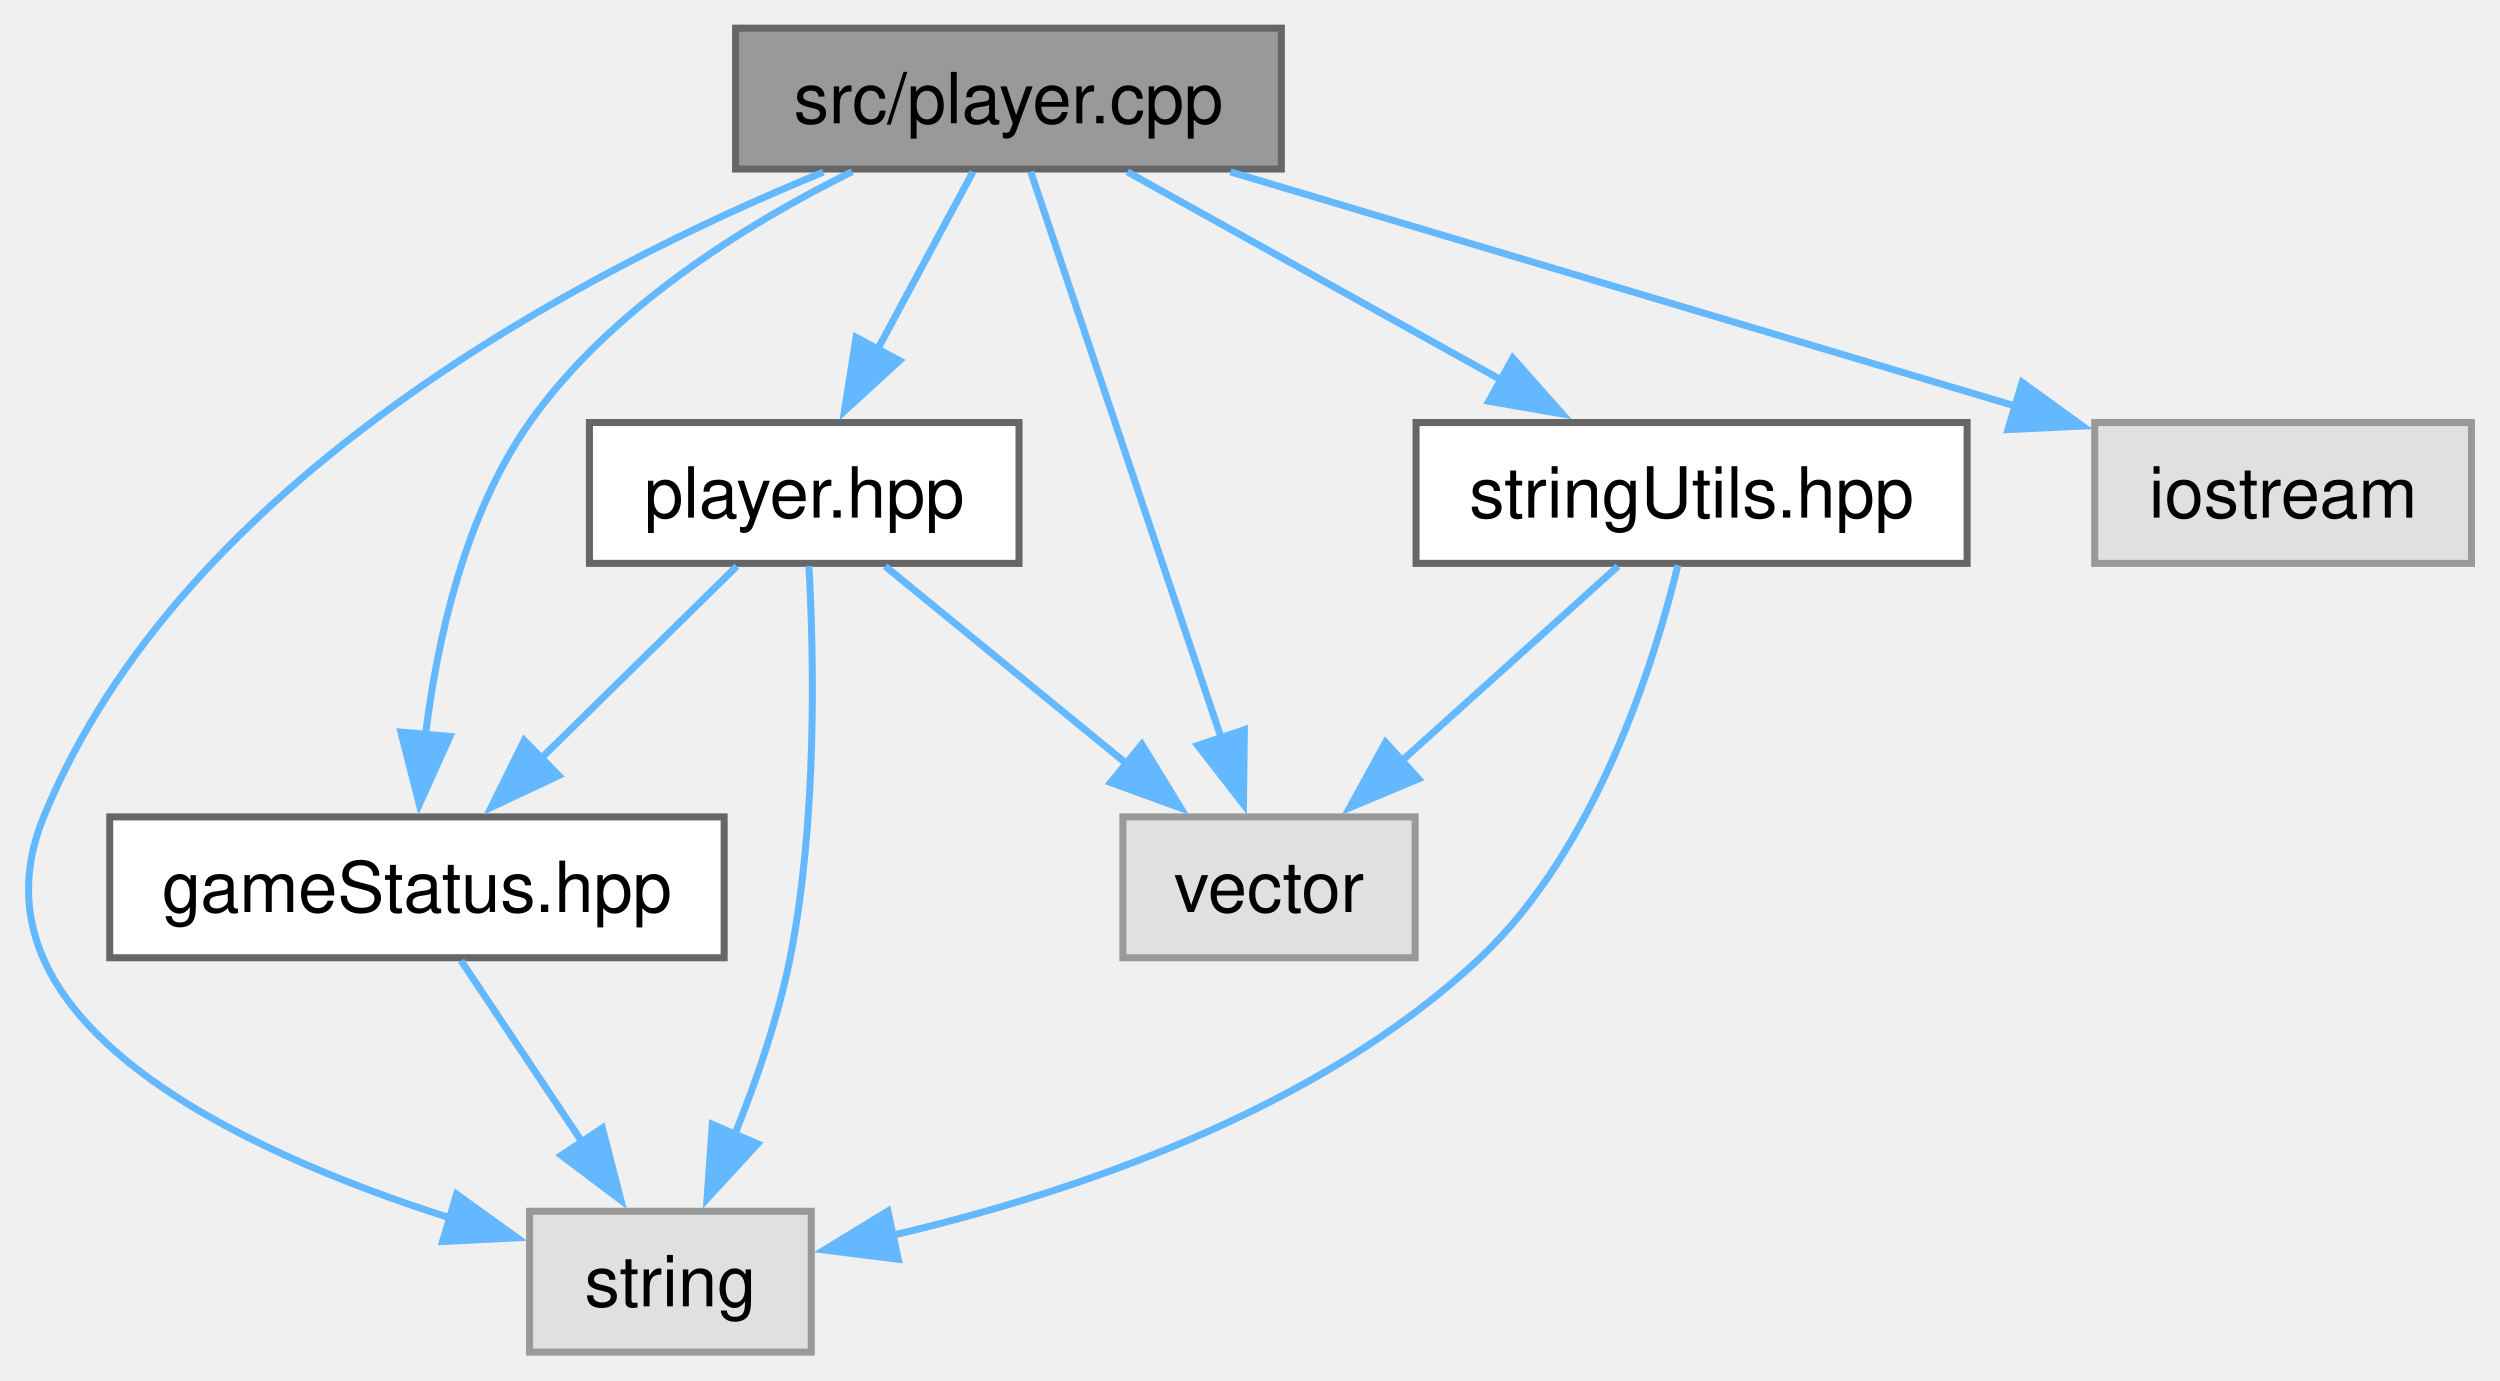
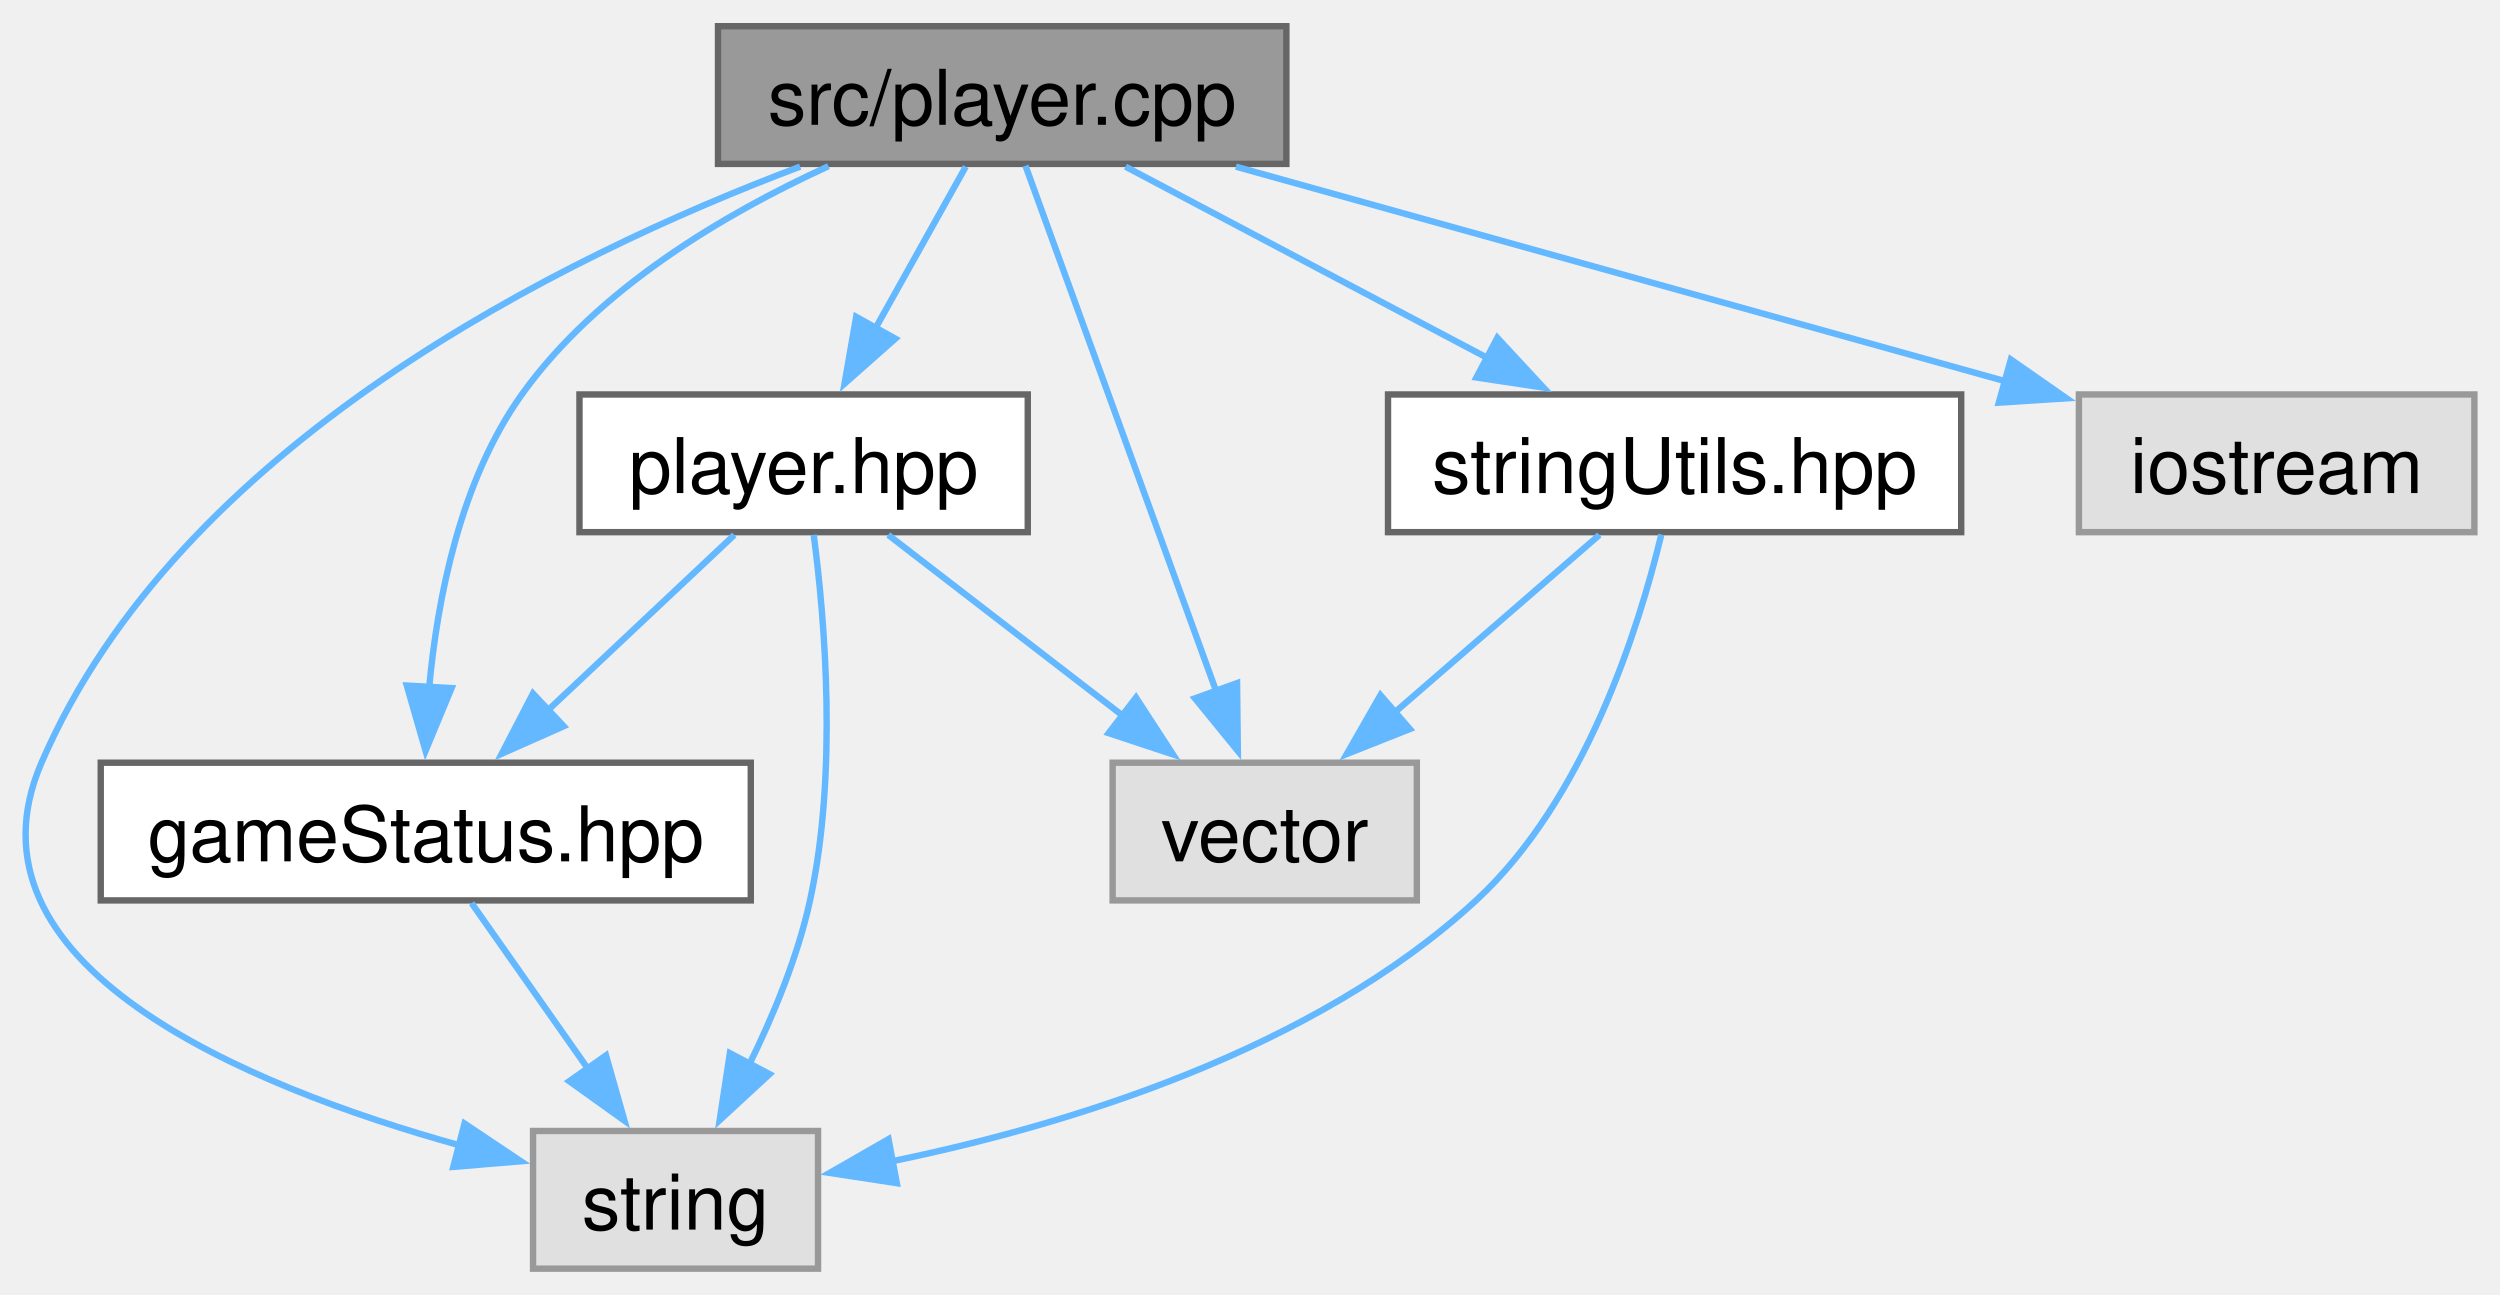
- <svg xmlns="http://www.w3.org/2000/svg" xmlns:xlink="http://www.w3.org/1999/xlink" width="355pt" height="196pt" viewBox="0.00 0.00 354.90 196.00">
-   <g id="graph0" class="graph" transform="scale(1 1) rotate(0) translate(4 192)">
+ <svg xmlns="http://www.w3.org/2000/svg" xmlns:xlink="http://www.w3.org/1999/xlink" width="390pt" height="202pt" viewBox="0.00 0.00 390.36 202.00">
+   <g id="graph0" class="graph" transform="scale(1 1) rotate(0) translate(4 198)">
    <g id="Node000001" class="node">
      <g id="a_Node000001">
        <a xlink:title=" ">
-           <polygon fill="#999999" stroke="#666666" points="177.9,-188 100.4,-188 100.4,-168 177.9,-168 177.9,-188" />
-           <text text-anchor="middle" x="139.15" y="-174.5" font-family="Helvetica,sans-Serif" font-size="10.00">src/player.cpp</text>
+           <polygon fill="#999999" stroke="#666666" points="196.86,-194 108.11,-194 108.11,-172.5 196.86,-172.5 196.86,-194" />
+           <text text-anchor="middle" x="152.48" y="-178.6" font-family="Helvetica,sans-Serif" font-size="12.00">src/player.cpp</text>
        </a>
      </g>
    </g>
    <g id="Node000002" class="node">
      <g id="a_Node000002">
        <a xlink:href="$player_8hpp.html" xlink:title=" ">
-           <polygon fill="white" stroke="#666666" points="140.65,-132 79.65,-132 79.65,-112 140.65,-112 140.65,-132" />
-           <text text-anchor="middle" x="110.15" y="-118.5" font-family="Helvetica,sans-Serif" font-size="10.00">player.hpp</text>
+           <polygon fill="white" stroke="#666666" points="156.48,-136.5 86.48,-136.5 86.48,-115 156.48,-115 156.48,-136.5" />
+           <text text-anchor="middle" x="121.48" y="-121.1" font-family="Helvetica,sans-Serif" font-size="12.00">player.hpp</text>
        </a>
      </g>
    </g>
    <g id="edge13_Node000001_Node000002" class="edge">
      <g id="a_edge13_Node000001_Node000002">
        <a xlink:title=" ">
-           <path fill="none" stroke="#63b8ff" d="M134.1,-167.59C130.36,-160.63 125.13,-150.89 120.51,-142.29" />
-           <polygon fill="#63b8ff" stroke="#63b8ff" points="123.68,-140.79 115.86,-133.63 117.51,-144.1 123.68,-140.79" />
+           <path fill="none" stroke="#63b8ff" d="M146.8,-172.07C142.86,-165.03 137.5,-155.42 132.72,-146.87" />
+           <polygon fill="#63b8ff" stroke="#63b8ff" points="135.8,-145.21 127.87,-138.19 129.69,-148.62 135.8,-145.21" />
        </a>
      </g>
    </g>
    <g id="Node000003" class="node">
      <g id="a_Node000003">
        <a xlink:title=" ">
-           <polygon fill="#e0e0e0" stroke="#999999" points="111.15,-20 71.15,-20 71.15,0 111.15,0 111.15,-20" />
-           <text text-anchor="middle" x="91.15" y="-6.5" font-family="Helvetica,sans-Serif" font-size="10.00">string</text>
+           <polygon fill="#e0e0e0" stroke="#999999" points="123.73,-21.5 79.23,-21.5 79.23,0 123.73,0 123.73,-21.5" />
+           <text text-anchor="middle" x="101.48" y="-6.1" font-family="Helvetica,sans-Serif" font-size="12.00">string</text>
        </a>
      </g>
    </g>
    <g id="edge21_Node000001_Node000003" class="edge">
      <g id="a_edge21_Node000001_Node000003">
        <a xlink:title=" ">
-           <path fill="none" stroke="#63b8ff" d="M112.86,-167.56C78.89,-153.66 21.78,-124 2.15,-76 -9.66,-47.11 29.73,-28.64 59.86,-19.05" />
-           <polygon fill="#63b8ff" stroke="#63b8ff" points="60.78,-22.42 69.38,-16.23 58.8,-15.71 60.78,-22.42" />
+           <path fill="none" stroke="#63b8ff" d="M120.94,-172.08C83.64,-158.03 23.91,-128.64 2.48,-79 -11.13,-47.46 34.12,-28.61 67.89,-19.22" />
+           <polygon fill="#63b8ff" stroke="#63b8ff" points="68.53,-22.66 77.33,-16.77 66.78,-15.89 68.53,-22.66" />
        </a>
      </g>
    </g>
    <g id="Node000004" class="node">
      <g id="a_Node000004">
        <a xlink:title=" ">
-           <polygon fill="#e0e0e0" stroke="#999999" points="196.9,-76 155.4,-76 155.4,-56 196.9,-56 196.9,-76" />
-           <text text-anchor="middle" x="176.15" y="-62.5" font-family="Helvetica,sans-Serif" font-size="10.00">vector</text>
+           <polygon fill="#e0e0e0" stroke="#999999" points="217.23,-79 169.73,-79 169.73,-57.5 217.23,-57.5 217.23,-79" />
+           <text text-anchor="middle" x="193.48" y="-63.6" font-family="Helvetica,sans-Serif" font-size="12.00">vector</text>
        </a>
      </g>
    </g>
    <g id="edge22_Node000001_Node000004" class="edge">
      <g id="a_edge22_Node000001_Node000004">
        <a xlink:title=" ">
-           <path fill="none" stroke="#63b8ff" d="M142.31,-167.62C148.29,-149.84 161.39,-110.88 169.43,-87" />
-           <polygon fill="#63b8ff" stroke="#63b8ff" points="172.65,-88.38 172.52,-77.79 166.02,-86.15 172.65,-88.38" />
+           <path fill="none" stroke="#63b8ff" d="M156.12,-172.22C162.79,-153.84 177.1,-114.4 185.95,-90.02" />
+           <polygon fill="#63b8ff" stroke="#63b8ff" points="189.16,-91.43 189.28,-80.84 182.58,-89.05 189.16,-91.43" />
        </a>
      </g>
    </g>
    <g id="Node000005" class="node">
      <g id="a_Node000005">
        <a xlink:href="$game_status_8hpp.html" xlink:title=" ">
-           <polygon fill="white" stroke="#666666" points="98.78,-76 11.53,-76 11.53,-56 98.78,-56 98.78,-76" />
-           <text text-anchor="middle" x="55.15" y="-62.5" font-family="Helvetica,sans-Serif" font-size="10.00">gameStatus.hpp</text>
+           <polygon fill="white" stroke="#666666" points="113.23,-79 11.73,-79 11.73,-57.5 113.23,-57.5 113.23,-79" />
+           <text text-anchor="middle" x="62.48" y="-63.6" font-family="Helvetica,sans-Serif" font-size="12.00">gameStatus.hpp</text>
        </a>
      </g>
    </g>
    <g id="edge23_Node000001_Node000005" class="edge">
      <g id="a_edge23_Node000001_Node000005">
        <a xlink:title=" ">
-           <path fill="none" stroke="#63b8ff" d="M116.95,-167.63C101.84,-160.14 82.57,-148.2 71.15,-132 61.93,-118.91 58,-101.07 56.34,-87.4" />
-           <polygon fill="#63b8ff" stroke="#63b8ff" points="59.85,-87.43 55.49,-77.77 52.88,-88.04 59.85,-87.43" />
+           <path fill="none" stroke="#63b8ff" d="M125.36,-172.14C109.07,-164.7 89.29,-153 77.48,-136.5 67.9,-123.11 64.28,-104.67 62.99,-90.49" />
+           <polygon fill="#63b8ff" stroke="#63b8ff" points="66.51,-90.65 62.45,-80.86 59.52,-91.05 66.51,-90.65" />
        </a>
      </g>
    </g>
    <g id="Node000006" class="node">
      <g id="a_Node000006">
        <a xlink:href="$string_utils_8hpp.html" xlink:title=" ">
-           <polygon fill="white" stroke="#666666" points="275.28,-132 197.03,-132 197.03,-112 275.28,-112 275.28,-132" />
-           <text text-anchor="middle" x="236.15" y="-118.5" font-family="Helvetica,sans-Serif" font-size="10.00">stringUtils.hpp</text>
+           <polygon fill="white" stroke="#666666" points="302.23,-136.5 212.73,-136.5 212.73,-115 302.23,-115 302.23,-136.5" />
+           <text text-anchor="middle" x="257.48" y="-121.1" font-family="Helvetica,sans-Serif" font-size="12.00">stringUtils.hpp</text>
        </a>
      </g>
    </g>
    <g id="edge18_Node000001_Node000006" class="edge">
      <g id="a_edge18_Node000001_Node000006">
        <a xlink:title=" ">
-           <path fill="none" stroke="#63b8ff" d="M156.05,-167.59C170.7,-159.44 192.18,-147.48 209.2,-138" />
-           <polygon fill="#63b8ff" stroke="#63b8ff" points="210.77,-141.14 217.8,-133.22 207.36,-135.02 210.77,-141.14" />
+           <path fill="none" stroke="#63b8ff" d="M171.74,-172.07C187.58,-163.7 210.27,-151.7 228.33,-142.16" />
+           <polygon fill="#63b8ff" stroke="#63b8ff" points="229.8,-145.34 237.01,-137.57 226.53,-139.15 229.8,-145.34" />
        </a>
      </g>
    </g>
    <g id="Node000007" class="node">
      <g id="a_Node000007">
        <a xlink:title=" ">
-           <polygon fill="#e0e0e0" stroke="#999999" points="346.9,-132 293.4,-132 293.4,-112 346.9,-112 346.9,-132" />
-           <text text-anchor="middle" x="320.15" y="-118.5" font-family="Helvetica,sans-Serif" font-size="10.00">iostream</text>
+           <polygon fill="#e0e0e0" stroke="#999999" points="382.36,-136.5 320.61,-136.5 320.61,-115 382.36,-115 382.36,-136.5" />
+           <text text-anchor="middle" x="351.48" y="-121.1" font-family="Helvetica,sans-Serif" font-size="12.00">iostream</text>
        </a>
      </g>
    </g>
    <g id="edge24_Node000001_Node000007" class="edge">
      <g id="a_edge24_Node000001_Node000007">
        <a xlink:title=" ">
-           <path fill="none" stroke="#63b8ff" d="M170.68,-167.59C201.8,-158.31 249.4,-144.11 282.5,-134.23" />
-           <polygon fill="#63b8ff" stroke="#63b8ff" points="283.09,-137.71 291.67,-131.5 281.08,-131 283.09,-137.71" />
+           <path fill="none" stroke="#63b8ff" d="M188.98,-172.07C222.9,-162.61 273.41,-148.52 309.1,-138.57" />
+           <polygon fill="#63b8ff" stroke="#63b8ff" points="309.98,-141.96 318.67,-135.9 308.1,-135.22 309.98,-141.96" />
        </a>
      </g>
    </g>
    <g id="edge14_Node000002_Node000003" class="edge">
      <g id="a_edge14_Node000002_Node000003">
        <a xlink:title=" ">
-           <path fill="none" stroke="#63b8ff" d="M110.82,-111.63C111.52,-98.9 112.02,-75.49 108.15,-56 106.47,-47.51 103.36,-38.53 100.26,-30.83" />
-           <polygon fill="#63b8ff" stroke="#63b8ff" points="103.53,-29.57 96.35,-21.77 97.1,-32.34 103.53,-29.57" />
+           <path fill="none" stroke="#63b8ff" d="M123.06,-114.58C124.8,-101.28 126.82,-77.35 122.48,-57.5 120.56,-48.68 116.76,-39.53 112.93,-31.75" />
+           <polygon fill="#63b8ff" stroke="#63b8ff" points="116.16,-30.37 108.37,-23.18 109.97,-33.65 116.16,-30.37" />
        </a>
      </g>
    </g>
    <g id="edge15_Node000002_Node000004" class="edge">
      <g id="a_edge15_Node000002_Node000004">
        <a xlink:title=" ">
-           <path fill="none" stroke="#63b8ff" d="M121.65,-111.59C131.11,-103.85 144.76,-92.69 156.03,-83.47" />
-           <polygon fill="#63b8ff" stroke="#63b8ff" points="158.09,-86.3 163.62,-77.26 153.66,-80.88 158.09,-86.3" />
+           <path fill="none" stroke="#63b8ff" d="M134.69,-114.57C144.94,-106.67 159.38,-95.54 171.38,-86.29" />
+           <polygon fill="#63b8ff" stroke="#63b8ff" points="173.38,-89.17 179.16,-80.29 169.11,-83.62 173.38,-89.17" />
        </a>
      </g>
    </g>
    <g id="edge16_Node000002_Node000005" class="edge">
      <g id="a_edge16_Node000002_Node000005">
        <a xlink:title=" ">
-           <path fill="none" stroke="#63b8ff" d="M100.57,-111.59C92.92,-104.08 82,-93.35 72.78,-84.3" />
-           <polygon fill="#63b8ff" stroke="#63b8ff" points="75.29,-81.87 65.7,-77.36 70.39,-86.86 75.29,-81.87" />
+           <path fill="none" stroke="#63b8ff" d="M110.66,-114.57C102.51,-106.9 91.13,-96.2 81.47,-87.11" />
+           <polygon fill="#63b8ff" stroke="#63b8ff" points="84.02,-84.7 74.34,-80.4 79.22,-89.8 84.02,-84.7" />
        </a>
      </g>
    </g>
    <g id="edge17_Node000005_Node000003" class="edge">
      <g id="a_edge17_Node000005_Node000003">
        <a xlink:title=" ">
-           <path fill="none" stroke="#63b8ff" d="M61.42,-55.59C66.17,-48.47 72.85,-38.45 78.68,-29.72" />
-           <polygon fill="#63b8ff" stroke="#63b8ff" points="81.48,-31.82 84.12,-21.56 75.66,-27.94 81.48,-31.82" />
+           <path fill="none" stroke="#63b8ff" d="M69.64,-57.07C74.75,-49.79 81.79,-39.78 87.94,-31.02" />
+           <polygon fill="#63b8ff" stroke="#63b8ff" points="90.62,-33.3 93.51,-23.1 84.89,-29.27 90.62,-33.3" />
        </a>
      </g>
    </g>
    <g id="edge19_Node000006_Node000003" class="edge">
      <g id="a_edge19_Node000006_Node000003">
        <a xlink:title=" ">
-           <path fill="none" stroke="#63b8ff" d="M234.21,-111.73C230.83,-97.82 222.62,-71.51 206.15,-56 182.99,-34.17 148,-22.52 122.71,-16.59" />
-           <polygon fill="#63b8ff" stroke="#63b8ff" points="123.5,-13.18 112.98,-14.5 122.03,-20.03 123.5,-13.18" />
+           <path fill="none" stroke="#63b8ff" d="M255.41,-114.64C251.91,-100.06 243.5,-73.19 226.48,-57.5 201.06,-34.06 162.66,-22.39 135.13,-16.74" />
+           <polygon fill="#63b8ff" stroke="#63b8ff" points="136.03,-13.35 125.55,-14.95 134.74,-20.23 136.03,-13.35" />
        </a>
      </g>
    </g>
    <g id="edge20_Node000006_Node000004" class="edge">
      <g id="a_edge20_Node000006_Node000004">
        <a xlink:title=" ">
-           <path fill="none" stroke="#63b8ff" d="M225.7,-111.59C217.19,-103.93 204.94,-92.91 194.76,-83.75" />
-           <polygon fill="#63b8ff" stroke="#63b8ff" points="197.38,-81.4 187.61,-77.31 192.7,-86.6 197.38,-81.4" />
+           <path fill="none" stroke="#63b8ff" d="M245.74,-114.57C236.81,-106.83 224.3,-95.98 213.76,-86.84" />
+           <polygon fill="#63b8ff" stroke="#63b8ff" points="216.14,-84.26 206.29,-80.36 211.55,-89.55 216.14,-84.26" />
        </a>
      </g>
    </g>
  </g>
</svg>
